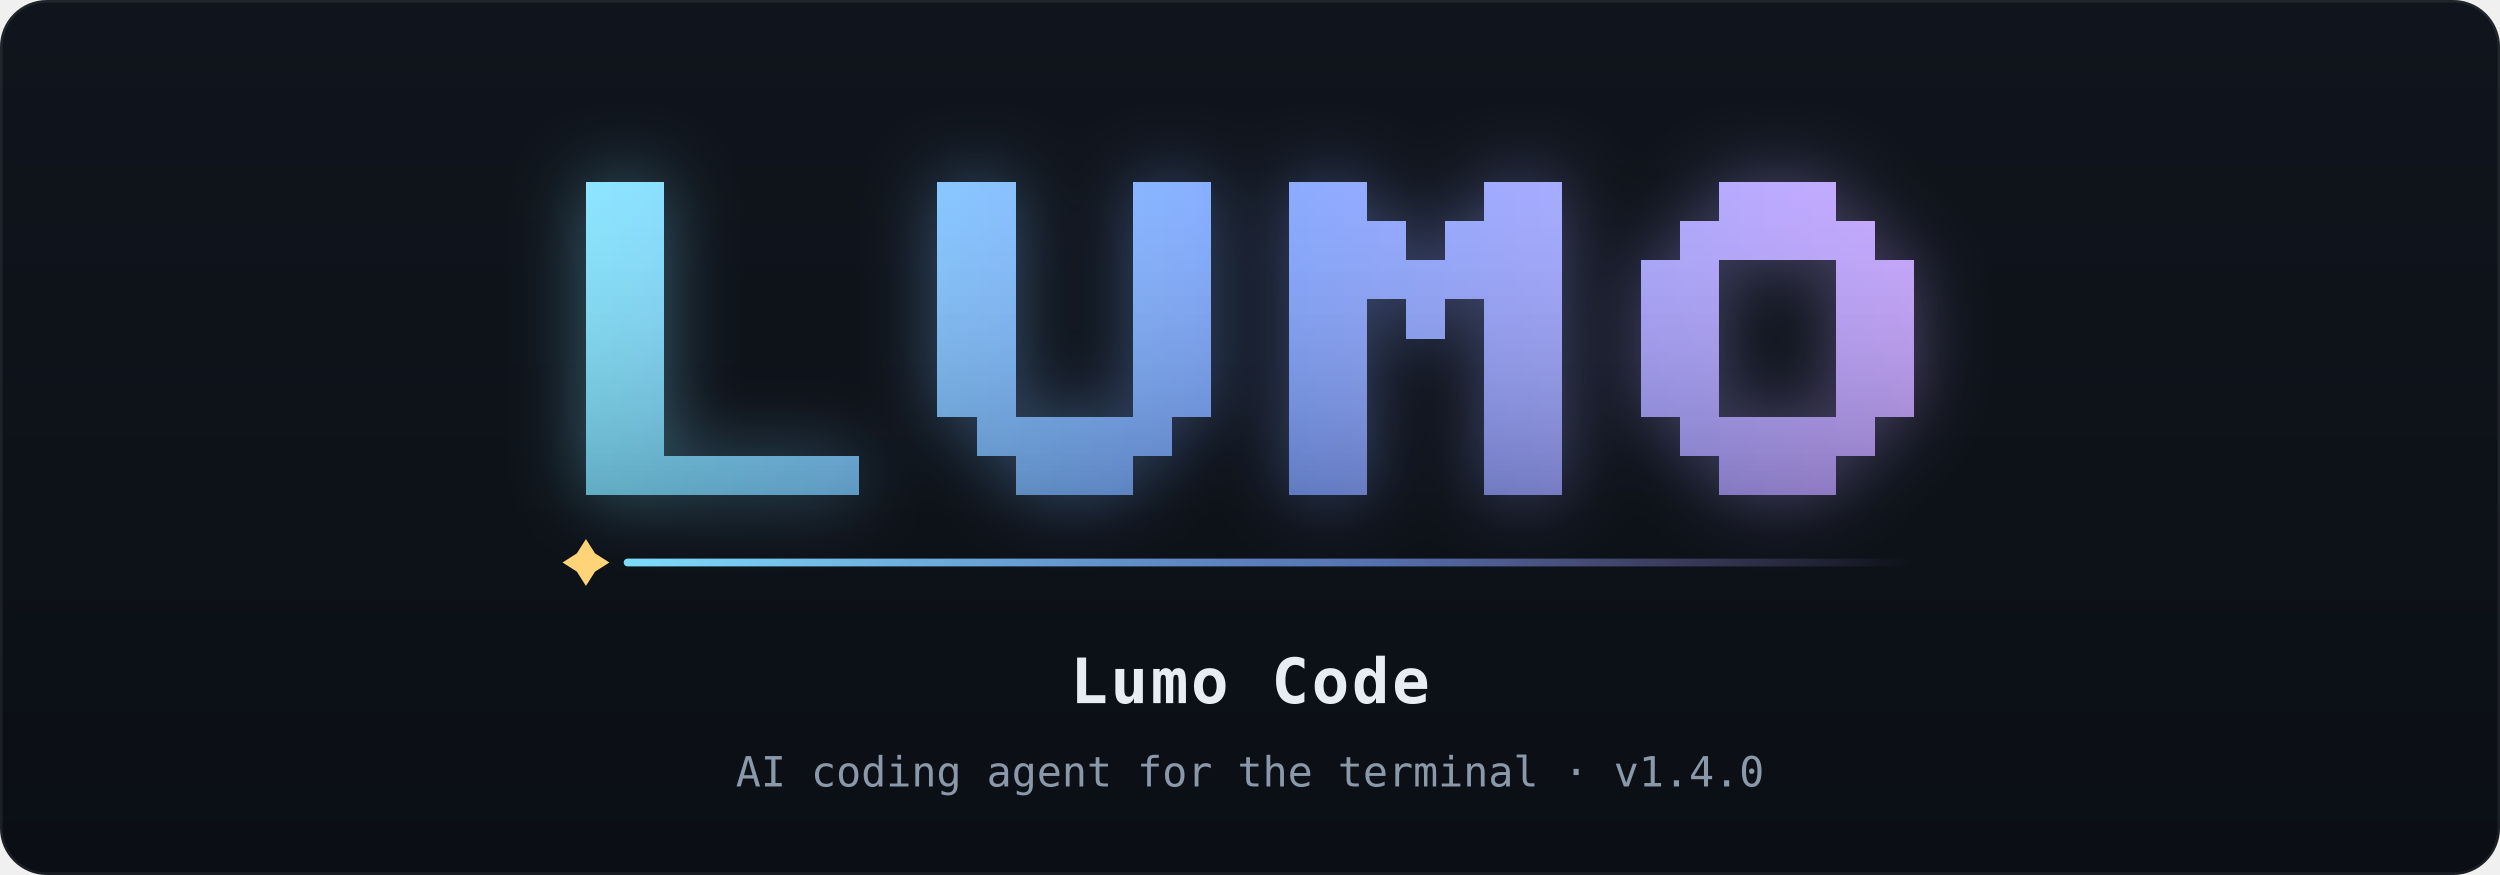
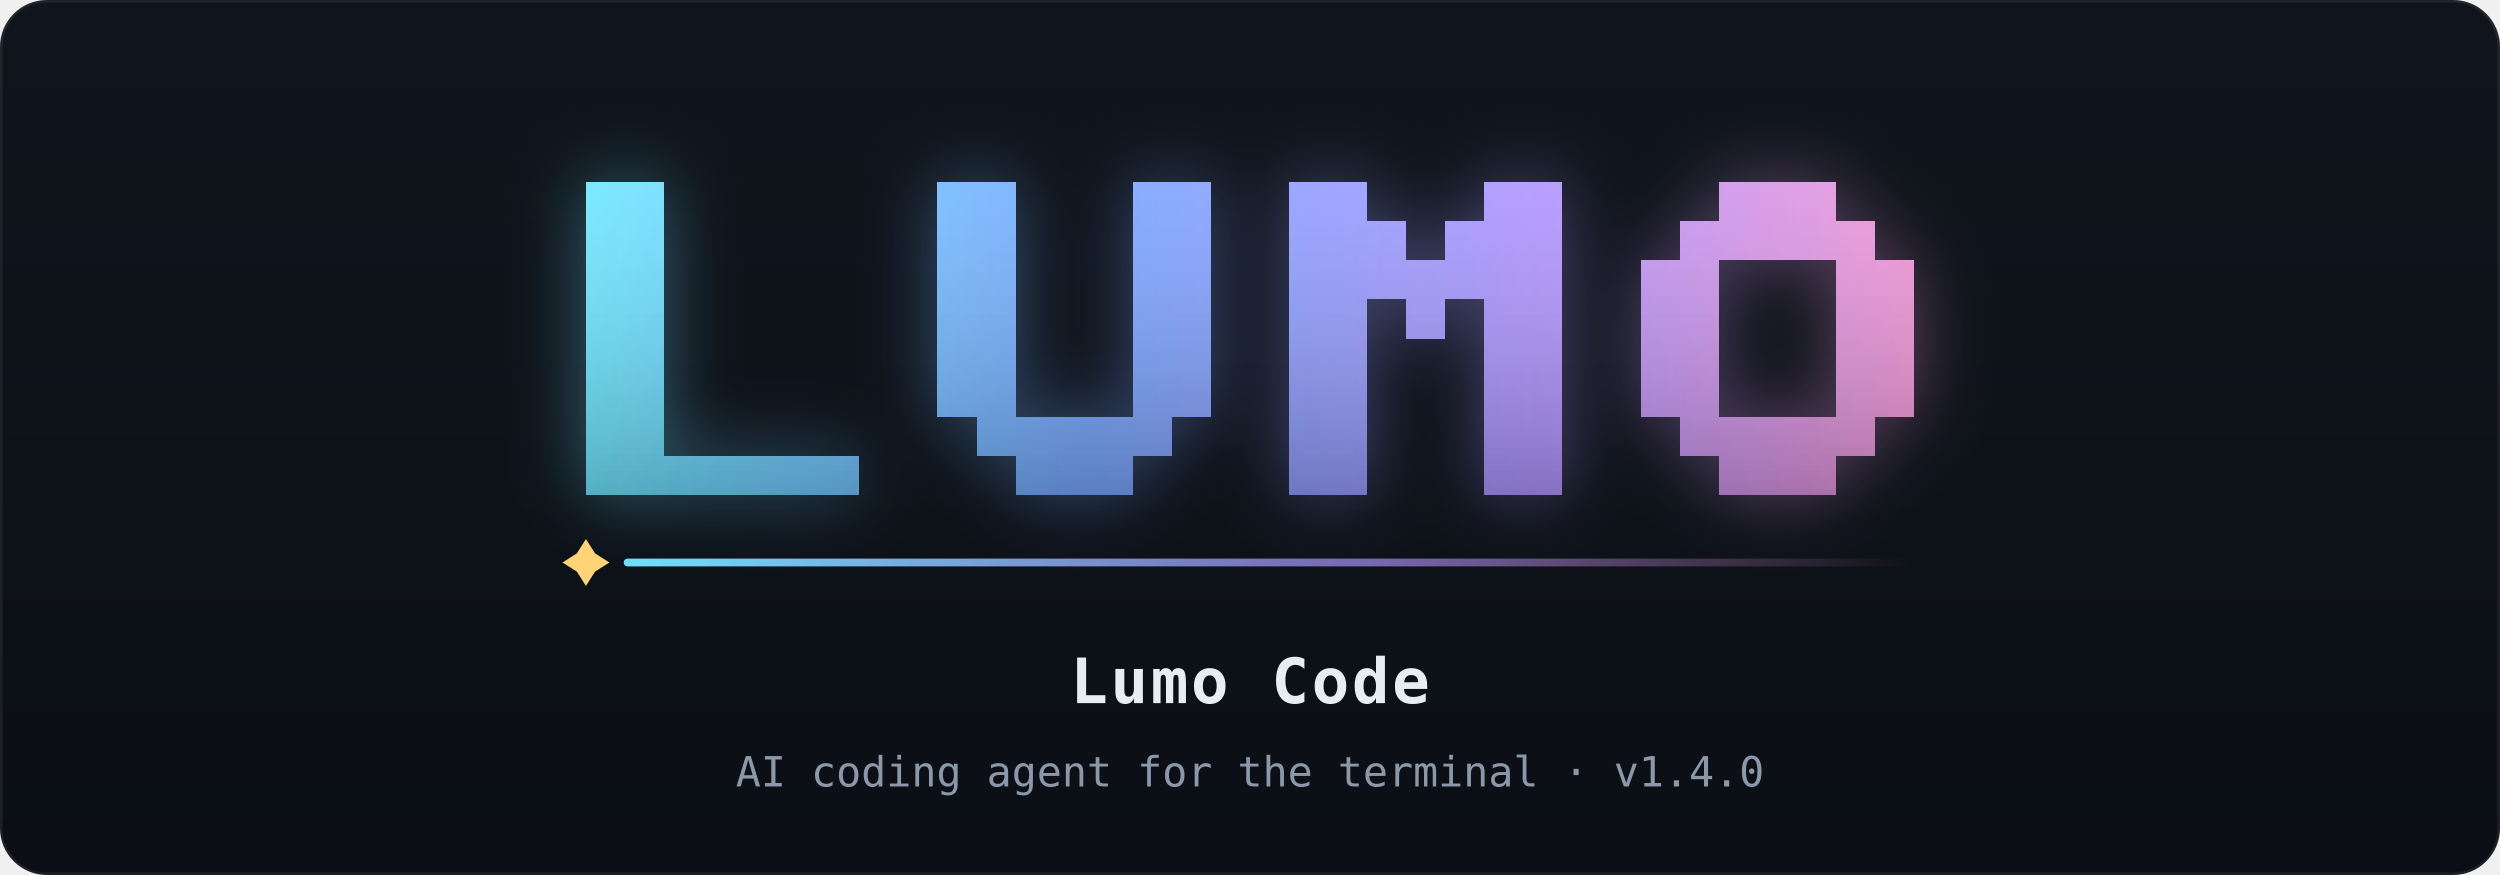
<svg xmlns="http://www.w3.org/2000/svg" width="960" height="336" viewBox="0 0 960 336" role="img" aria-labelledby="t d">
  <defs>
    <linearGradient id="bg" x1="0" y1="0" x2="0" y2="1">
      <stop offset="0" stop-color="#10151d" />
      <stop offset="1" stop-color="#0b0f15" />
    </linearGradient>
    <linearGradient id="ink" gradientUnits="userSpaceOnUse" x1="225" y1="0" x2="735" y2="0">
-       <stop offset="0" stop-color="#7fe3ff" />
-       <stop offset="0.5" stop-color="#7aa2ff" />
-       <stop offset="1" stop-color="#c4a1ff" />
+       <stop offset="0" stop-color="#6ee7ff" />
+       <stop offset="0.38" stop-color="#76a6ff" />
+       <stop offset="0.72" stop-color="#b094ff" />
+       <stop offset="1" stop-color="#f096d6" />
    </linearGradient>
    <linearGradient id="ray" gradientUnits="userSpaceOnUse" x1="225" y1="0" x2="735" y2="0">
-       <stop offset="0" stop-color="#7fe3ff" />
-       <stop offset="0.6" stop-color="#7aa2ff" stop-opacity="0.65" />
-       <stop offset="1" stop-color="#c4a1ff" stop-opacity="0" />
+       <stop offset="0" stop-color="#6ee7ff" />
+       <stop offset="0.6" stop-color="#b094ff" stop-opacity="0.65" />
+       <stop offset="1" stop-color="#f096d6" stop-opacity="0" />
    </linearGradient>
    <linearGradient id="shade" gradientUnits="userSpaceOnUse" x1="0" y1="70" x2="0" y2="190">
      <stop offset="0" stop-color="#ffffff" stop-opacity="0.10" />
      <stop offset="1" stop-color="#000000" stop-opacity="0.24" />
    </linearGradient>
    <filter id="glow" x="-10%" y="-30%" width="120%" height="160%">
      <feGaussianBlur stdDeviation="14" />
    </filter>
  </defs>
  <rect width="960" height="336" rx="18" fill="url(#bg)" />
  <rect x="0.5" y="0.5" width="959" height="335" rx="17.5" fill="none" stroke="#ffffff" stroke-opacity="0.07" />
  <g fill="url(#ink)" opacity="0.38" filter="url(#glow)" shape-rendering="crispEdges">
    <rect x="225" y="70" width="15" height="15" />
    <rect x="240" y="70" width="15" height="15" />
    <rect x="225" y="85" width="15" height="15" />
    <rect x="240" y="85" width="15" height="15" />
    <rect x="225" y="100" width="15" height="15" />
    <rect x="240" y="100" width="15" height="15" />
    <rect x="225" y="115" width="15" height="15" />
    <rect x="240" y="115" width="15" height="15" />
    <rect x="225" y="130" width="15" height="15" />
    <rect x="240" y="130" width="15" height="15" />
    <rect x="225" y="145" width="15" height="15" />
    <rect x="240" y="145" width="15" height="15" />
    <rect x="225" y="160" width="15" height="15" />
    <rect x="240" y="160" width="15" height="15" />
    <rect x="225" y="175" width="15" height="15" />
    <rect x="240" y="175" width="15" height="15" />
    <rect x="255" y="175" width="15" height="15" />
    <rect x="270" y="175" width="15" height="15" />
    <rect x="285" y="175" width="15" height="15" />
    <rect x="300" y="175" width="15" height="15" />
    <rect x="315" y="175" width="15" height="15" />
    <rect x="360" y="70" width="15" height="15" />
    <rect x="375" y="70" width="15" height="15" />
    <rect x="435" y="70" width="15" height="15" />
    <rect x="450" y="70" width="15" height="15" />
    <rect x="360" y="85" width="15" height="15" />
    <rect x="375" y="85" width="15" height="15" />
    <rect x="435" y="85" width="15" height="15" />
    <rect x="450" y="85" width="15" height="15" />
    <rect x="360" y="100" width="15" height="15" />
    <rect x="375" y="100" width="15" height="15" />
    <rect x="435" y="100" width="15" height="15" />
    <rect x="450" y="100" width="15" height="15" />
    <rect x="360" y="115" width="15" height="15" />
    <rect x="375" y="115" width="15" height="15" />
    <rect x="435" y="115" width="15" height="15" />
    <rect x="450" y="115" width="15" height="15" />
    <rect x="360" y="130" width="15" height="15" />
    <rect x="375" y="130" width="15" height="15" />
    <rect x="435" y="130" width="15" height="15" />
    <rect x="450" y="130" width="15" height="15" />
    <rect x="360" y="145" width="15" height="15" />
    <rect x="375" y="145" width="15" height="15" />
    <rect x="435" y="145" width="15" height="15" />
    <rect x="450" y="145" width="15" height="15" />
    <rect x="375" y="160" width="15" height="15" />
    <rect x="390" y="160" width="15" height="15" />
    <rect x="405" y="160" width="15" height="15" />
    <rect x="420" y="160" width="15" height="15" />
    <rect x="435" y="160" width="15" height="15" />
    <rect x="390" y="175" width="15" height="15" />
    <rect x="405" y="175" width="15" height="15" />
    <rect x="420" y="175" width="15" height="15" />
    <rect x="495" y="70" width="15" height="15" />
    <rect x="510" y="70" width="15" height="15" />
    <rect x="570" y="70" width="15" height="15" />
    <rect x="585" y="70" width="15" height="15" />
    <rect x="495" y="85" width="15" height="15" />
    <rect x="510" y="85" width="15" height="15" />
    <rect x="525" y="85" width="15" height="15" />
    <rect x="555" y="85" width="15" height="15" />
    <rect x="570" y="85" width="15" height="15" />
    <rect x="585" y="85" width="15" height="15" />
    <rect x="495" y="100" width="15" height="15" />
    <rect x="510" y="100" width="15" height="15" />
    <rect x="525" y="100" width="15" height="15" />
    <rect x="540" y="100" width="15" height="15" />
    <rect x="555" y="100" width="15" height="15" />
    <rect x="570" y="100" width="15" height="15" />
    <rect x="585" y="100" width="15" height="15" />
    <rect x="495" y="115" width="15" height="15" />
    <rect x="510" y="115" width="15" height="15" />
    <rect x="540" y="115" width="15" height="15" />
    <rect x="570" y="115" width="15" height="15" />
    <rect x="585" y="115" width="15" height="15" />
    <rect x="495" y="130" width="15" height="15" />
    <rect x="510" y="130" width="15" height="15" />
    <rect x="570" y="130" width="15" height="15" />
    <rect x="585" y="130" width="15" height="15" />
    <rect x="495" y="145" width="15" height="15" />
    <rect x="510" y="145" width="15" height="15" />
    <rect x="570" y="145" width="15" height="15" />
    <rect x="585" y="145" width="15" height="15" />
    <rect x="495" y="160" width="15" height="15" />
    <rect x="510" y="160" width="15" height="15" />
    <rect x="570" y="160" width="15" height="15" />
    <rect x="585" y="160" width="15" height="15" />
    <rect x="495" y="175" width="15" height="15" />
    <rect x="510" y="175" width="15" height="15" />
    <rect x="570" y="175" width="15" height="15" />
    <rect x="585" y="175" width="15" height="15" />
    <rect x="660" y="70" width="15" height="15" />
    <rect x="675" y="70" width="15" height="15" />
    <rect x="690" y="70" width="15" height="15" />
    <rect x="645" y="85" width="15" height="15" />
    <rect x="660" y="85" width="15" height="15" />
    <rect x="675" y="85" width="15" height="15" />
    <rect x="690" y="85" width="15" height="15" />
    <rect x="705" y="85" width="15" height="15" />
    <rect x="630" y="100" width="15" height="15" />
    <rect x="645" y="100" width="15" height="15" />
    <rect x="705" y="100" width="15" height="15" />
    <rect x="720" y="100" width="15" height="15" />
    <rect x="630" y="115" width="15" height="15" />
    <rect x="645" y="115" width="15" height="15" />
    <rect x="705" y="115" width="15" height="15" />
    <rect x="720" y="115" width="15" height="15" />
    <rect x="630" y="130" width="15" height="15" />
    <rect x="645" y="130" width="15" height="15" />
    <rect x="705" y="130" width="15" height="15" />
    <rect x="720" y="130" width="15" height="15" />
    <rect x="630" y="145" width="15" height="15" />
    <rect x="645" y="145" width="15" height="15" />
    <rect x="705" y="145" width="15" height="15" />
    <rect x="720" y="145" width="15" height="15" />
    <rect x="645" y="160" width="15" height="15" />
    <rect x="660" y="160" width="15" height="15" />
    <rect x="675" y="160" width="15" height="15" />
    <rect x="690" y="160" width="15" height="15" />
    <rect x="705" y="160" width="15" height="15" />
    <rect x="660" y="175" width="15" height="15" />
    <rect x="675" y="175" width="15" height="15" />
    <rect x="690" y="175" width="15" height="15" />
  </g>
  <g fill="url(#ink)" shape-rendering="crispEdges">
    <rect x="225" y="70" width="15" height="15" />
    <rect x="240" y="70" width="15" height="15" />
    <rect x="225" y="85" width="15" height="15" />
    <rect x="240" y="85" width="15" height="15" />
    <rect x="225" y="100" width="15" height="15" />
    <rect x="240" y="100" width="15" height="15" />
    <rect x="225" y="115" width="15" height="15" />
    <rect x="240" y="115" width="15" height="15" />
    <rect x="225" y="130" width="15" height="15" />
    <rect x="240" y="130" width="15" height="15" />
    <rect x="225" y="145" width="15" height="15" />
    <rect x="240" y="145" width="15" height="15" />
    <rect x="225" y="160" width="15" height="15" />
    <rect x="240" y="160" width="15" height="15" />
    <rect x="225" y="175" width="15" height="15" />
    <rect x="240" y="175" width="15" height="15" />
    <rect x="255" y="175" width="15" height="15" />
    <rect x="270" y="175" width="15" height="15" />
    <rect x="285" y="175" width="15" height="15" />
    <rect x="300" y="175" width="15" height="15" />
    <rect x="315" y="175" width="15" height="15" />
    <rect x="360" y="70" width="15" height="15" />
    <rect x="375" y="70" width="15" height="15" />
    <rect x="435" y="70" width="15" height="15" />
    <rect x="450" y="70" width="15" height="15" />
    <rect x="360" y="85" width="15" height="15" />
    <rect x="375" y="85" width="15" height="15" />
    <rect x="435" y="85" width="15" height="15" />
    <rect x="450" y="85" width="15" height="15" />
    <rect x="360" y="100" width="15" height="15" />
    <rect x="375" y="100" width="15" height="15" />
    <rect x="435" y="100" width="15" height="15" />
    <rect x="450" y="100" width="15" height="15" />
    <rect x="360" y="115" width="15" height="15" />
    <rect x="375" y="115" width="15" height="15" />
    <rect x="435" y="115" width="15" height="15" />
    <rect x="450" y="115" width="15" height="15" />
    <rect x="360" y="130" width="15" height="15" />
    <rect x="375" y="130" width="15" height="15" />
    <rect x="435" y="130" width="15" height="15" />
    <rect x="450" y="130" width="15" height="15" />
    <rect x="360" y="145" width="15" height="15" />
    <rect x="375" y="145" width="15" height="15" />
    <rect x="435" y="145" width="15" height="15" />
    <rect x="450" y="145" width="15" height="15" />
    <rect x="375" y="160" width="15" height="15" />
    <rect x="390" y="160" width="15" height="15" />
    <rect x="405" y="160" width="15" height="15" />
    <rect x="420" y="160" width="15" height="15" />
    <rect x="435" y="160" width="15" height="15" />
    <rect x="390" y="175" width="15" height="15" />
    <rect x="405" y="175" width="15" height="15" />
    <rect x="420" y="175" width="15" height="15" />
    <rect x="495" y="70" width="15" height="15" />
    <rect x="510" y="70" width="15" height="15" />
    <rect x="570" y="70" width="15" height="15" />
    <rect x="585" y="70" width="15" height="15" />
    <rect x="495" y="85" width="15" height="15" />
    <rect x="510" y="85" width="15" height="15" />
    <rect x="525" y="85" width="15" height="15" />
    <rect x="555" y="85" width="15" height="15" />
    <rect x="570" y="85" width="15" height="15" />
    <rect x="585" y="85" width="15" height="15" />
    <rect x="495" y="100" width="15" height="15" />
    <rect x="510" y="100" width="15" height="15" />
    <rect x="525" y="100" width="15" height="15" />
    <rect x="540" y="100" width="15" height="15" />
    <rect x="555" y="100" width="15" height="15" />
    <rect x="570" y="100" width="15" height="15" />
    <rect x="585" y="100" width="15" height="15" />
    <rect x="495" y="115" width="15" height="15" />
    <rect x="510" y="115" width="15" height="15" />
    <rect x="540" y="115" width="15" height="15" />
    <rect x="570" y="115" width="15" height="15" />
    <rect x="585" y="115" width="15" height="15" />
    <rect x="495" y="130" width="15" height="15" />
    <rect x="510" y="130" width="15" height="15" />
    <rect x="570" y="130" width="15" height="15" />
    <rect x="585" y="130" width="15" height="15" />
    <rect x="495" y="145" width="15" height="15" />
    <rect x="510" y="145" width="15" height="15" />
    <rect x="570" y="145" width="15" height="15" />
    <rect x="585" y="145" width="15" height="15" />
    <rect x="495" y="160" width="15" height="15" />
    <rect x="510" y="160" width="15" height="15" />
    <rect x="570" y="160" width="15" height="15" />
    <rect x="585" y="160" width="15" height="15" />
    <rect x="495" y="175" width="15" height="15" />
    <rect x="510" y="175" width="15" height="15" />
    <rect x="570" y="175" width="15" height="15" />
    <rect x="585" y="175" width="15" height="15" />
    <rect x="660" y="70" width="15" height="15" />
    <rect x="675" y="70" width="15" height="15" />
    <rect x="690" y="70" width="15" height="15" />
    <rect x="645" y="85" width="15" height="15" />
    <rect x="660" y="85" width="15" height="15" />
    <rect x="675" y="85" width="15" height="15" />
    <rect x="690" y="85" width="15" height="15" />
    <rect x="705" y="85" width="15" height="15" />
    <rect x="630" y="100" width="15" height="15" />
    <rect x="645" y="100" width="15" height="15" />
    <rect x="705" y="100" width="15" height="15" />
    <rect x="720" y="100" width="15" height="15" />
    <rect x="630" y="115" width="15" height="15" />
    <rect x="645" y="115" width="15" height="15" />
    <rect x="705" y="115" width="15" height="15" />
    <rect x="720" y="115" width="15" height="15" />
    <rect x="630" y="130" width="15" height="15" />
    <rect x="645" y="130" width="15" height="15" />
    <rect x="705" y="130" width="15" height="15" />
    <rect x="720" y="130" width="15" height="15" />
    <rect x="630" y="145" width="15" height="15" />
    <rect x="645" y="145" width="15" height="15" />
    <rect x="705" y="145" width="15" height="15" />
    <rect x="720" y="145" width="15" height="15" />
    <rect x="645" y="160" width="15" height="15" />
    <rect x="660" y="160" width="15" height="15" />
    <rect x="675" y="160" width="15" height="15" />
    <rect x="690" y="160" width="15" height="15" />
    <rect x="705" y="160" width="15" height="15" />
    <rect x="660" y="175" width="15" height="15" />
    <rect x="675" y="175" width="15" height="15" />
    <rect x="690" y="175" width="15" height="15" />
  </g>
  <g fill="url(#shade)" shape-rendering="crispEdges">
    <rect x="225" y="70" width="15" height="15" />
    <rect x="240" y="70" width="15" height="15" />
    <rect x="225" y="85" width="15" height="15" />
    <rect x="240" y="85" width="15" height="15" />
    <rect x="225" y="100" width="15" height="15" />
    <rect x="240" y="100" width="15" height="15" />
    <rect x="225" y="115" width="15" height="15" />
    <rect x="240" y="115" width="15" height="15" />
    <rect x="225" y="130" width="15" height="15" />
    <rect x="240" y="130" width="15" height="15" />
    <rect x="225" y="145" width="15" height="15" />
    <rect x="240" y="145" width="15" height="15" />
    <rect x="225" y="160" width="15" height="15" />
    <rect x="240" y="160" width="15" height="15" />
    <rect x="225" y="175" width="15" height="15" />
    <rect x="240" y="175" width="15" height="15" />
    <rect x="255" y="175" width="15" height="15" />
    <rect x="270" y="175" width="15" height="15" />
    <rect x="285" y="175" width="15" height="15" />
    <rect x="300" y="175" width="15" height="15" />
    <rect x="315" y="175" width="15" height="15" />
    <rect x="360" y="70" width="15" height="15" />
    <rect x="375" y="70" width="15" height="15" />
    <rect x="435" y="70" width="15" height="15" />
    <rect x="450" y="70" width="15" height="15" />
    <rect x="360" y="85" width="15" height="15" />
    <rect x="375" y="85" width="15" height="15" />
    <rect x="435" y="85" width="15" height="15" />
    <rect x="450" y="85" width="15" height="15" />
    <rect x="360" y="100" width="15" height="15" />
    <rect x="375" y="100" width="15" height="15" />
    <rect x="435" y="100" width="15" height="15" />
    <rect x="450" y="100" width="15" height="15" />
    <rect x="360" y="115" width="15" height="15" />
    <rect x="375" y="115" width="15" height="15" />
    <rect x="435" y="115" width="15" height="15" />
    <rect x="450" y="115" width="15" height="15" />
    <rect x="360" y="130" width="15" height="15" />
    <rect x="375" y="130" width="15" height="15" />
    <rect x="435" y="130" width="15" height="15" />
    <rect x="450" y="130" width="15" height="15" />
    <rect x="360" y="145" width="15" height="15" />
    <rect x="375" y="145" width="15" height="15" />
    <rect x="435" y="145" width="15" height="15" />
    <rect x="450" y="145" width="15" height="15" />
    <rect x="375" y="160" width="15" height="15" />
    <rect x="390" y="160" width="15" height="15" />
    <rect x="405" y="160" width="15" height="15" />
    <rect x="420" y="160" width="15" height="15" />
    <rect x="435" y="160" width="15" height="15" />
    <rect x="390" y="175" width="15" height="15" />
    <rect x="405" y="175" width="15" height="15" />
    <rect x="420" y="175" width="15" height="15" />
    <rect x="495" y="70" width="15" height="15" />
    <rect x="510" y="70" width="15" height="15" />
    <rect x="570" y="70" width="15" height="15" />
    <rect x="585" y="70" width="15" height="15" />
    <rect x="495" y="85" width="15" height="15" />
    <rect x="510" y="85" width="15" height="15" />
    <rect x="525" y="85" width="15" height="15" />
    <rect x="555" y="85" width="15" height="15" />
    <rect x="570" y="85" width="15" height="15" />
    <rect x="585" y="85" width="15" height="15" />
    <rect x="495" y="100" width="15" height="15" />
    <rect x="510" y="100" width="15" height="15" />
    <rect x="525" y="100" width="15" height="15" />
    <rect x="540" y="100" width="15" height="15" />
    <rect x="555" y="100" width="15" height="15" />
    <rect x="570" y="100" width="15" height="15" />
    <rect x="585" y="100" width="15" height="15" />
    <rect x="495" y="115" width="15" height="15" />
    <rect x="510" y="115" width="15" height="15" />
    <rect x="540" y="115" width="15" height="15" />
    <rect x="570" y="115" width="15" height="15" />
    <rect x="585" y="115" width="15" height="15" />
    <rect x="495" y="130" width="15" height="15" />
    <rect x="510" y="130" width="15" height="15" />
    <rect x="570" y="130" width="15" height="15" />
    <rect x="585" y="130" width="15" height="15" />
    <rect x="495" y="145" width="15" height="15" />
    <rect x="510" y="145" width="15" height="15" />
    <rect x="570" y="145" width="15" height="15" />
    <rect x="585" y="145" width="15" height="15" />
    <rect x="495" y="160" width="15" height="15" />
    <rect x="510" y="160" width="15" height="15" />
    <rect x="570" y="160" width="15" height="15" />
    <rect x="585" y="160" width="15" height="15" />
    <rect x="495" y="175" width="15" height="15" />
    <rect x="510" y="175" width="15" height="15" />
    <rect x="570" y="175" width="15" height="15" />
    <rect x="585" y="175" width="15" height="15" />
    <rect x="660" y="70" width="15" height="15" />
    <rect x="675" y="70" width="15" height="15" />
    <rect x="690" y="70" width="15" height="15" />
    <rect x="645" y="85" width="15" height="15" />
    <rect x="660" y="85" width="15" height="15" />
    <rect x="675" y="85" width="15" height="15" />
    <rect x="690" y="85" width="15" height="15" />
    <rect x="705" y="85" width="15" height="15" />
    <rect x="630" y="100" width="15" height="15" />
    <rect x="645" y="100" width="15" height="15" />
    <rect x="705" y="100" width="15" height="15" />
    <rect x="720" y="100" width="15" height="15" />
    <rect x="630" y="115" width="15" height="15" />
    <rect x="645" y="115" width="15" height="15" />
    <rect x="705" y="115" width="15" height="15" />
    <rect x="720" y="115" width="15" height="15" />
    <rect x="630" y="130" width="15" height="15" />
    <rect x="645" y="130" width="15" height="15" />
    <rect x="705" y="130" width="15" height="15" />
    <rect x="720" y="130" width="15" height="15" />
    <rect x="630" y="145" width="15" height="15" />
    <rect x="645" y="145" width="15" height="15" />
    <rect x="705" y="145" width="15" height="15" />
    <rect x="720" y="145" width="15" height="15" />
    <rect x="645" y="160" width="15" height="15" />
    <rect x="660" y="160" width="15" height="15" />
    <rect x="675" y="160" width="15" height="15" />
    <rect x="690" y="160" width="15" height="15" />
    <rect x="705" y="160" width="15" height="15" />
    <rect x="660" y="175" width="15" height="15" />
    <rect x="675" y="175" width="15" height="15" />
    <rect x="690" y="175" width="15" height="15" />
  </g>
  <path d="M241 216 H735" stroke="url(#ray)" stroke-width="3" stroke-linecap="round" fill="none" />
  <path d="M225 207 L228.5 212.5 L234 216 L228.5 219.5 L225 225 L221.5 219.5 L216 216 L221.5 212.5 Z" fill="#ffd479" />
  <g font-family="ui-monospace, SFMono-Regular, Menlo, Consolas, 'DejaVu Sans Mono', monospace" text-anchor="middle">
    <text x="480" y="270" font-size="24" font-weight="700" fill="#e6edf3" letter-spacing="1">Lumo Code</text>
    <text x="480" y="302" font-size="16" fill="#8b98a9">AI coding agent for the terminal  ·  v1.4.0</text>
  </g>
</svg>
